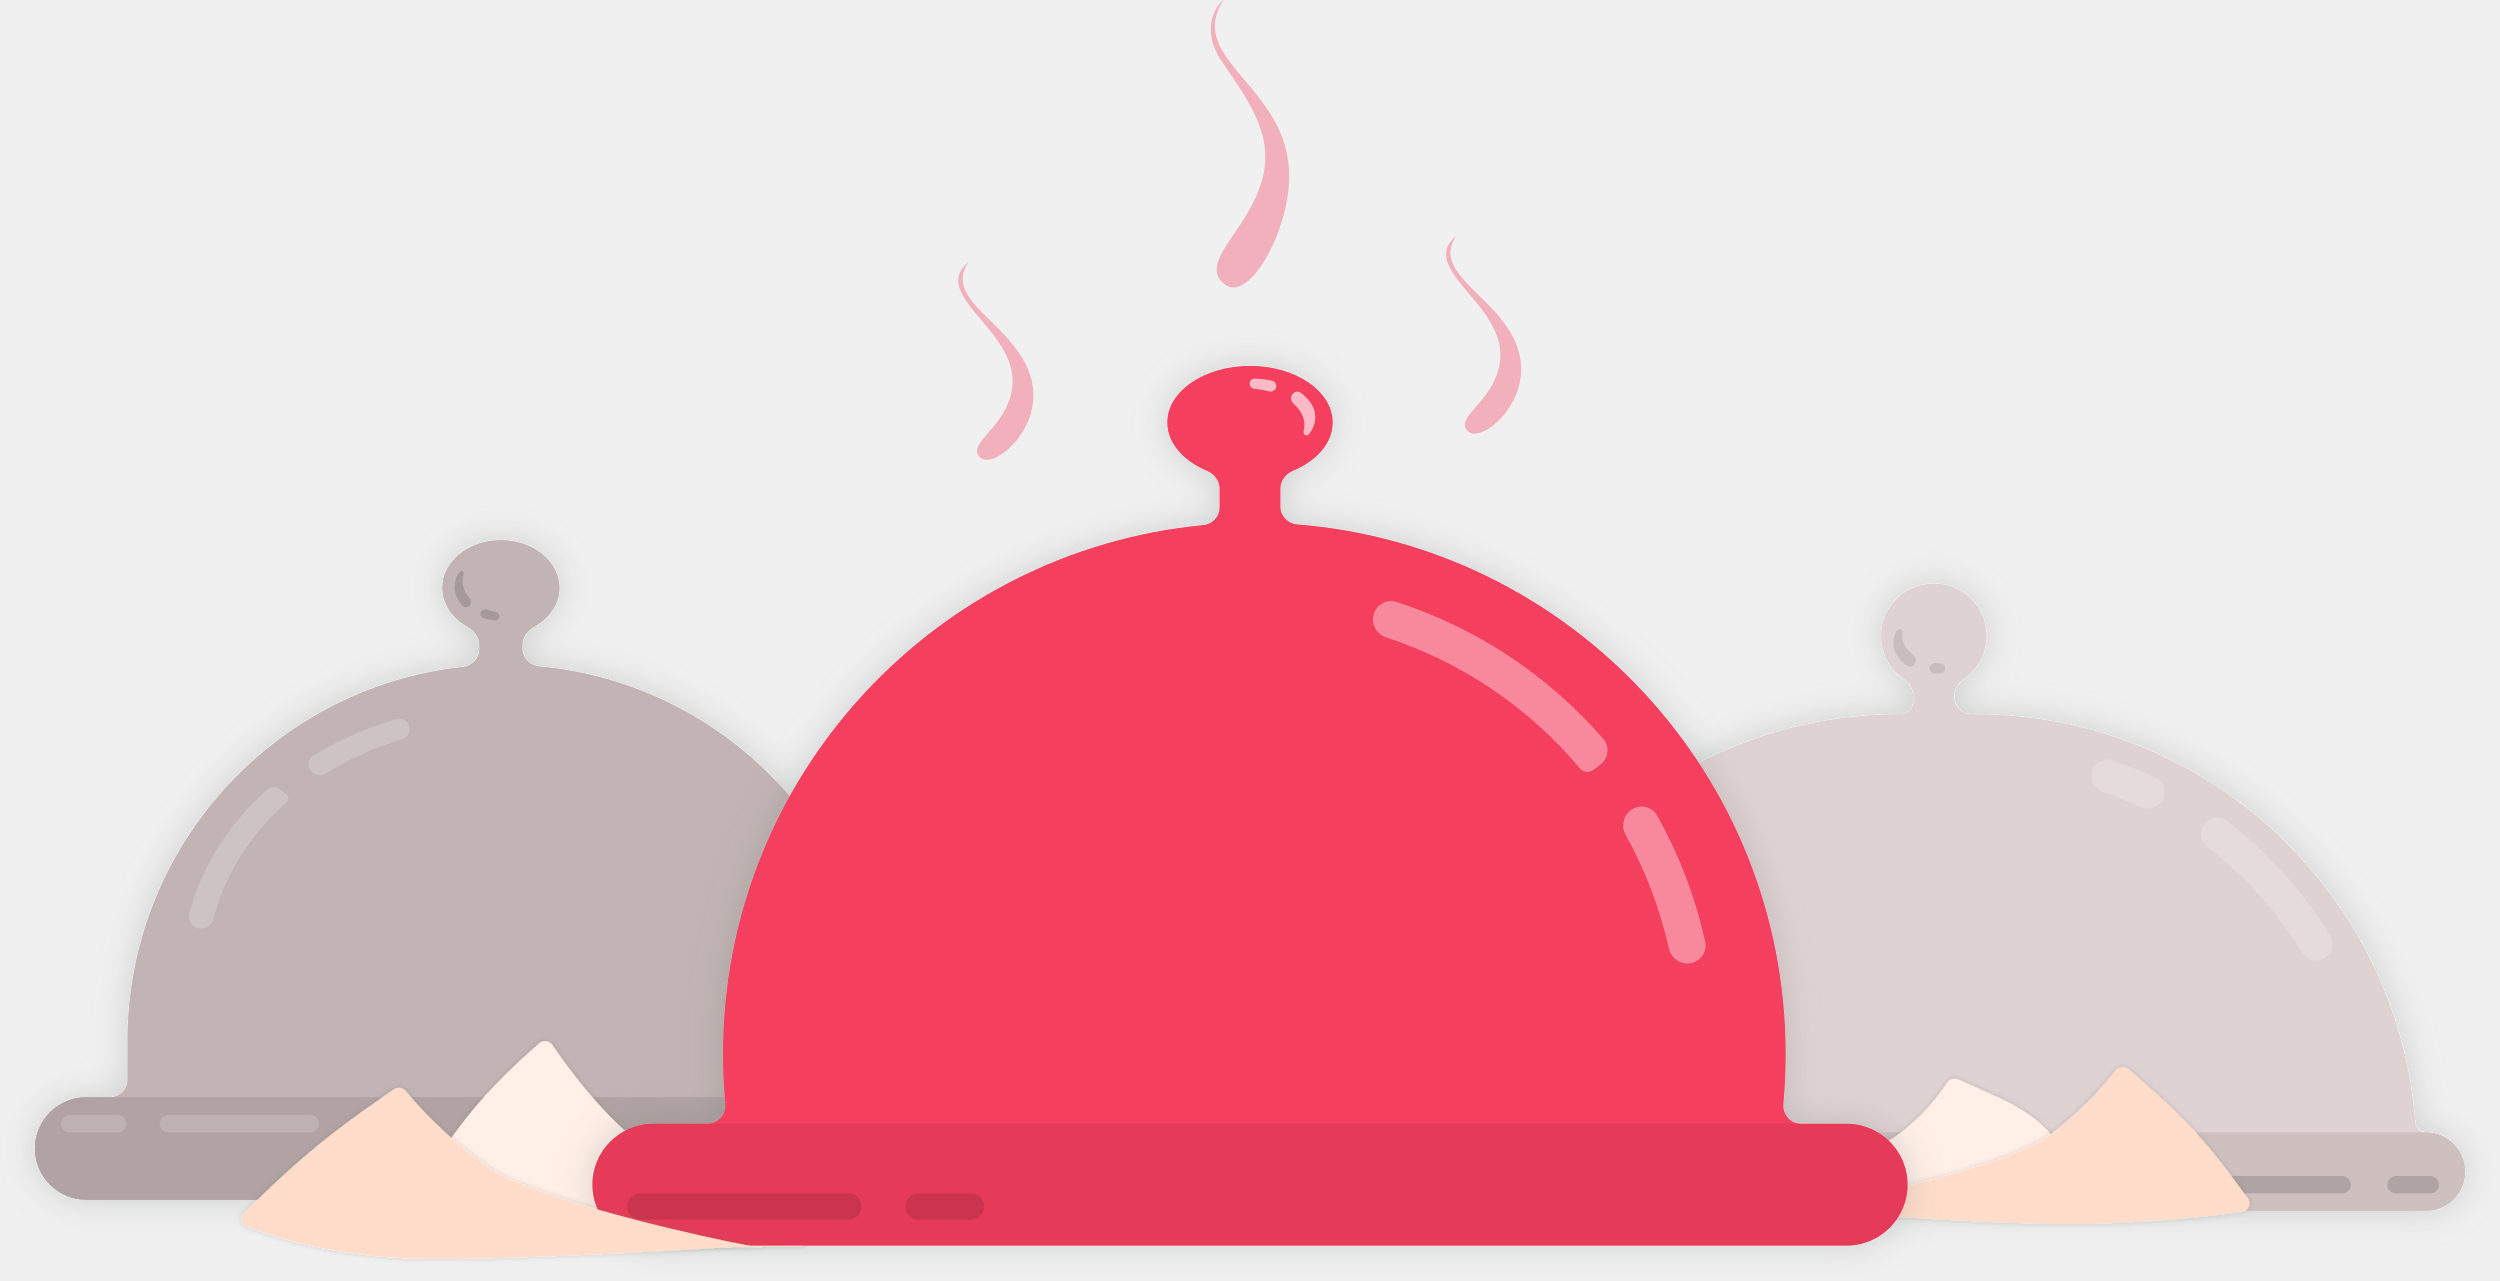
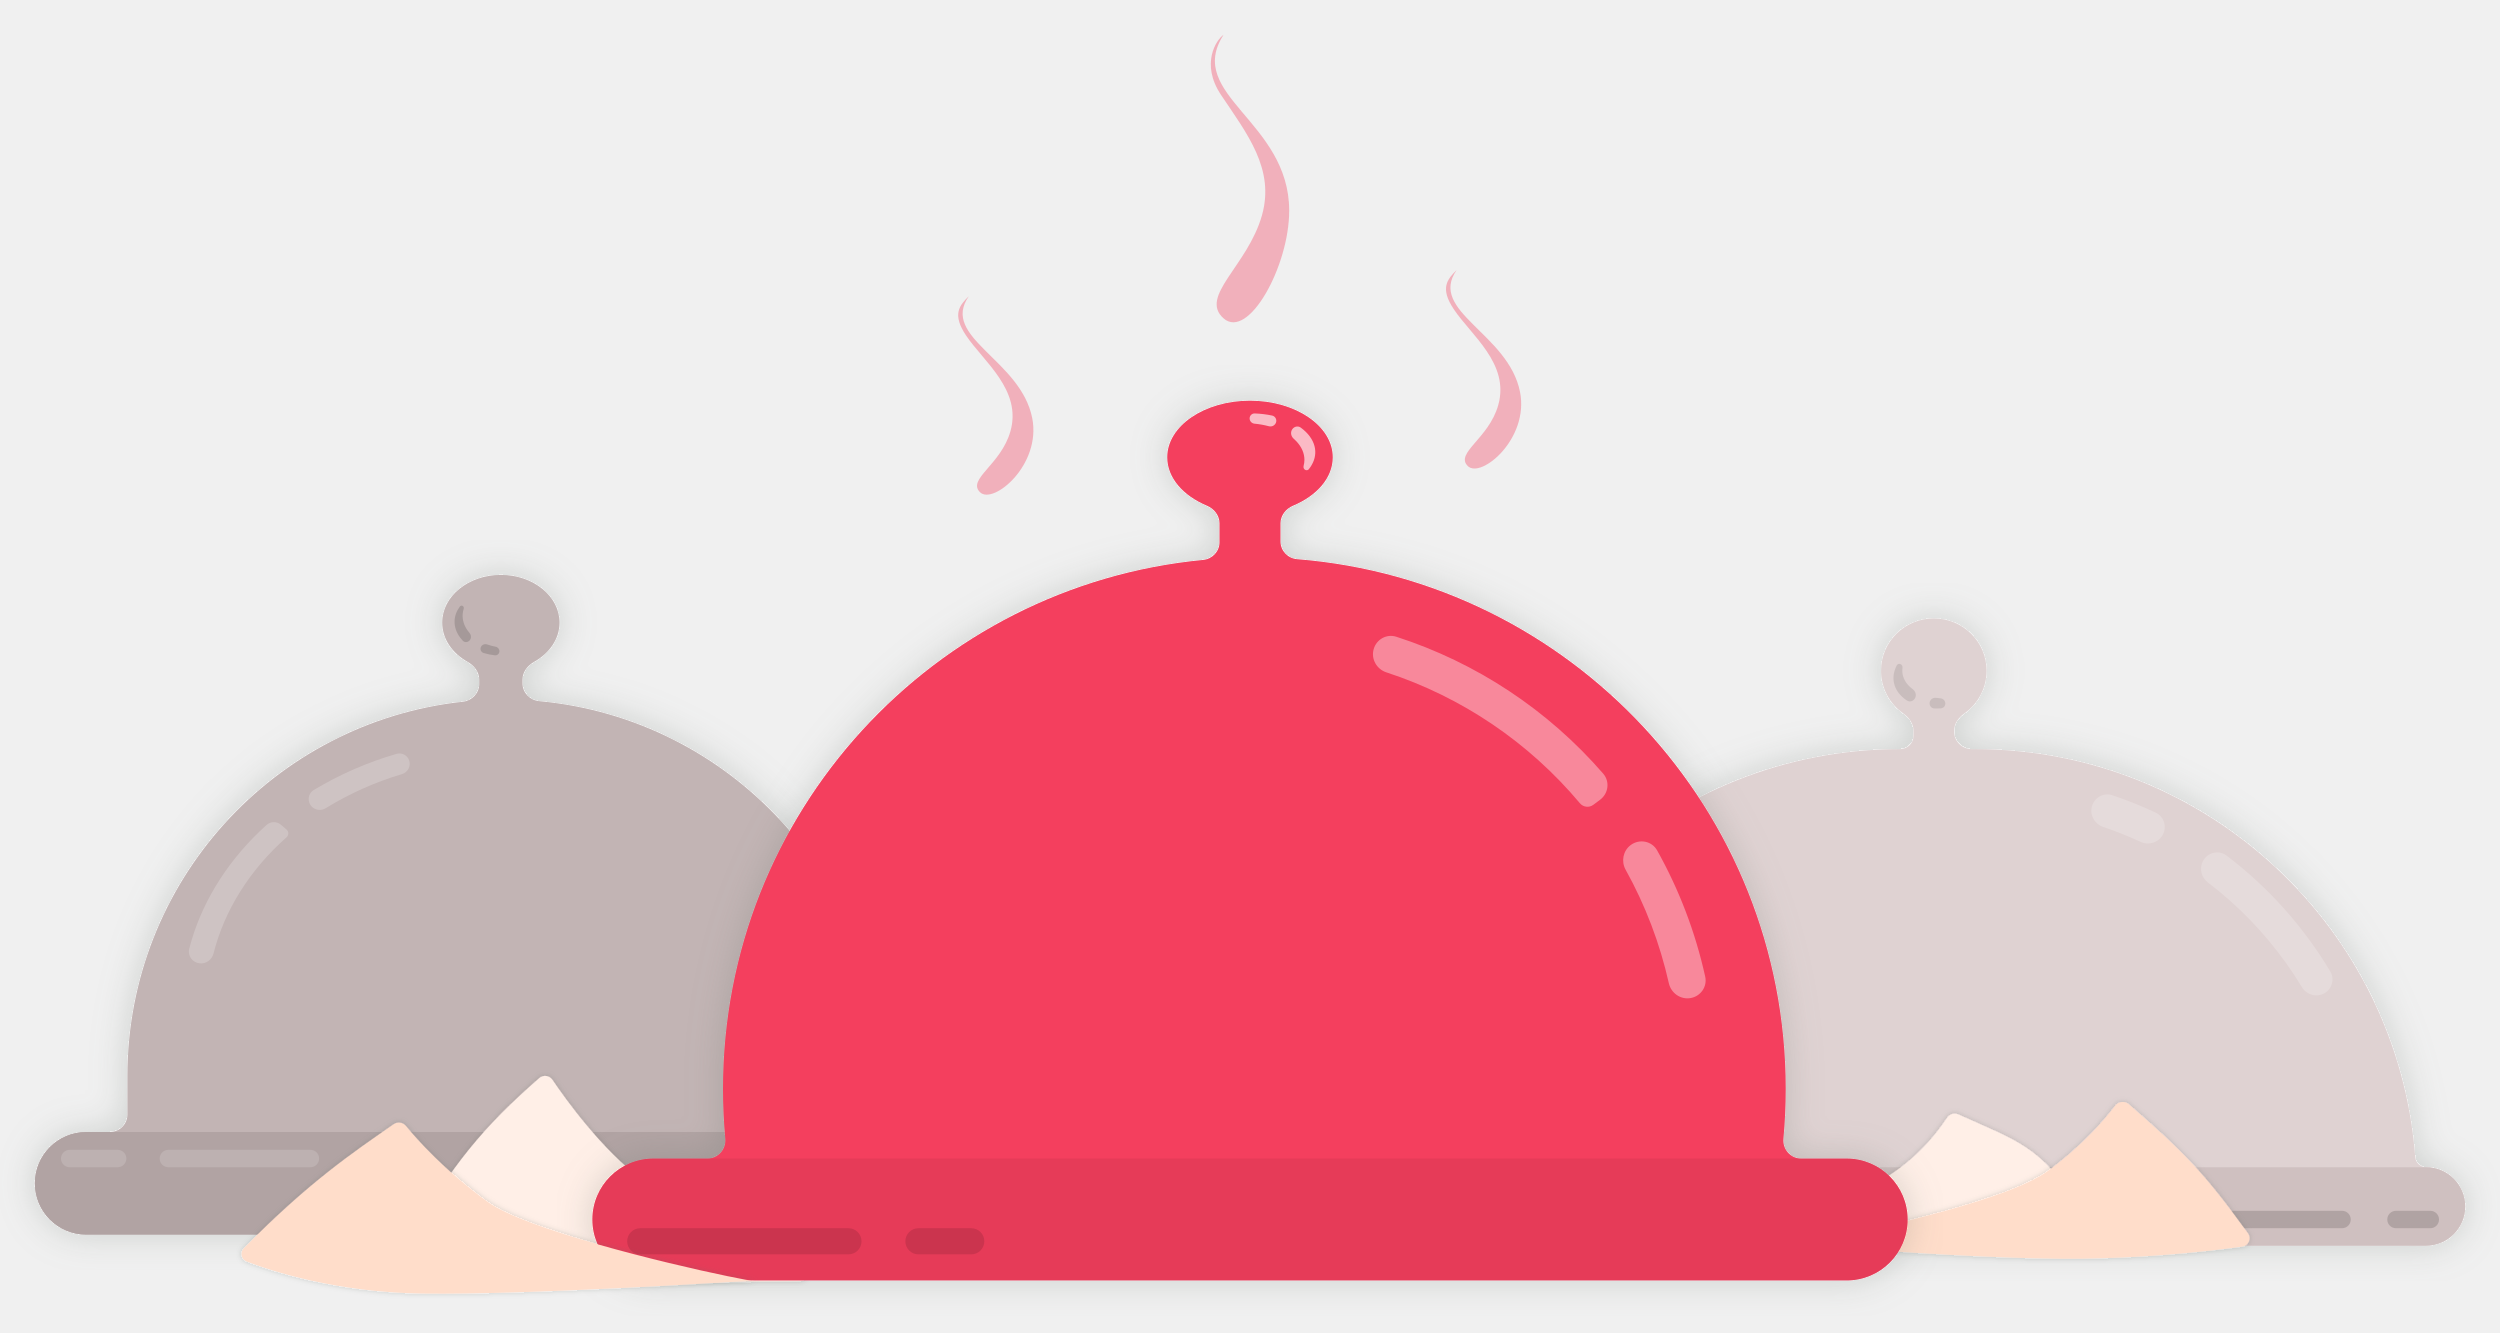
- <svg xmlns="http://www.w3.org/2000/svg" width="287" height="147" fill="none">
+ <svg xmlns="http://www.w3.org/2000/svg" width="287" height="153" fill="none">
  <g filter="url(#a)">
-     <path d="M59.98 74.013c0-.868.577-1.612 1.334-2.036 1.763-.986 2.918-2.637 2.918-4.507 0-3.021-3.014-5.47-6.732-5.47-3.718 0-6.732 2.449-6.732 5.47 0 1.87 1.155 3.52 2.917 4.507.758.424 1.334 1.168 1.334 2.036v.51c0 1.054-.82 1.922-1.868 2.035-21.66 2.344-38.522 20.69-38.522 42.973v4.423a2 2 0 0 1-2 2H9.89a5.89 5.89 0 1 0 0 11.781h95.218a5.89 5.89 0 1 0 0-11.781h-2.03a2 2 0 0 1-2-2v-4.423c0-22.515-17.213-41.009-39.197-43.04-1.063-.099-1.902-.973-1.902-2.04v-.438Z" fill="#C2B4B4" />
-     <path d="M4 131.845a5.89 5.89 0 0 1 5.89-5.891h95.219a5.89 5.89 0 1 1 0 11.781H9.891A5.89 5.89 0 0 1 4 131.845Z" fill="#B1A3A3" />
-     <path d="M14.507 129a1 1 0 0 0-1-1H8a1 1 0 0 0 0 2h5.507a1 1 0 0 0 1-1Zm3.823 0a1 1 0 0 0 1 1h16.306a1 1 0 0 0 0-2H19.33a1 1 0 0 0-1 1Z" fill="#fff" fill-opacity=".15" />
-     <path d="M52.798 65.622a.243.243 0 0 1 .294-.073.273.273 0 0 1 .142.336c-.067.21-.107.425-.12.643-.04.628.149 1.257.546 1.823.07.1.146.198.228.293a.683.683 0 0 1 .138.694c-.15.376-.618.51-.897.217a3.975 3.975 0 0 1-.29-.34c-.443-.585-.669-1.237-.655-1.894.012-.597.223-1.18.614-1.7Zm2.404 4.671a.498.498 0 0 0 .304.667c.42.13.86.221 1.31.272a.472.472 0 0 0 .517-.456.527.527 0 0 0-.439-.535 6.225 6.225 0 0 1-.962-.257c-.288-.103-.617.025-.73.309Z" fill="#000" fill-opacity=".15" />
-     <path d="M22.914 106.592c-.824-.095-1.397-.873-1.19-1.677 1.277-4.97 4.069-9.622 8.121-13.508.25-.24.505-.476.763-.709a1.253 1.253 0 0 1 1.658-.005l.633.545c.267.23.265.642.002.876-4.243 3.76-7.134 8.384-8.387 13.34-.183.723-.86 1.223-1.6 1.138ZM35.87 88.67a1.292 1.292 0 0 0 1.524.11 36.684 36.684 0 0 1 8.754-3.914c.675-.203 1.055-.928.814-1.59a1.174 1.174 0 0 0-1.428-.735 40.023 40.023 0 0 0-9.52 4.157c-.714.431-.775 1.428-.143 1.973Z" fill="#fff" fill-opacity=".2" />
+     <path d="M59.98 78.013c0-.868.577-1.612 1.334-2.036 1.763-.986 2.918-2.637 2.918-4.507 0-3.021-3.014-5.47-6.732-5.47-3.718 0-6.732 2.449-6.732 5.47 0 1.87 1.155 3.52 2.917 4.507.758.424 1.334 1.168 1.334 2.036v.51c0 1.054-.82 1.922-1.868 2.035-21.66 2.344-38.522 20.689-38.522 42.973v4.423a2 2 0 0 1-2 2H9.89a5.89 5.89 0 1 0 0 11.781h95.218a5.89 5.89 0 1 0 0-11.781h-2.03a2 2 0 0 1-2-2v-4.423c0-22.515-17.213-41.009-39.197-43.04-1.063-.099-1.902-.973-1.902-2.04v-.438Z" fill="#C2B4B4" />
+     <path d="M4 135.845a5.89 5.89 0 0 1 5.89-5.891h95.219a5.89 5.89 0 1 1 0 11.781H9.891A5.89 5.89 0 0 1 4 135.845Z" fill="#B1A3A3" />
+     <path d="M14.507 133a1 1 0 0 0-1-1H8a1 1 0 0 0 0 2h5.507a1 1 0 0 0 1-1Zm3.823 0a1 1 0 0 0 1 1h16.306a1 1 0 0 0 0-2H19.33a1 1 0 0 0-1 1Z" fill="#fff" fill-opacity=".15" />
+     <path d="M52.798 69.622a.243.243 0 0 1 .294-.073.273.273 0 0 1 .142.336c-.067.21-.107.425-.12.643-.04.628.149 1.257.546 1.823.07.1.146.198.228.293a.683.683 0 0 1 .138.694c-.15.376-.618.51-.897.217a3.975 3.975 0 0 1-.29-.34c-.443-.585-.669-1.237-.655-1.894.012-.597.223-1.18.614-1.7Zm2.404 4.671a.498.498 0 0 0 .304.667c.42.13.86.221 1.31.272a.472.472 0 0 0 .517-.456.527.527 0 0 0-.439-.535 6.225 6.225 0 0 1-.962-.257c-.288-.103-.617.025-.73.309Z" fill="#000" fill-opacity=".15" />
+     <path d="M22.914 110.592c-.824-.095-1.397-.873-1.19-1.677 1.277-4.97 4.069-9.622 8.121-13.508.25-.24.505-.476.763-.709a1.253 1.253 0 0 1 1.658-.005l.633.545c.267.23.265.642.002.876-4.243 3.76-7.134 8.384-8.387 13.34-.183.723-.86 1.223-1.6 1.138ZM35.87 92.67a1.292 1.292 0 0 0 1.524.11 36.684 36.684 0 0 1 8.754-3.914c.675-.203 1.055-.928.814-1.59a1.174 1.174 0 0 0-1.428-.735 40.023 40.023 0 0 0-9.52 4.157c-.714.431-.775 1.428-.143 1.973Z" fill="#fff" fill-opacity=".2" />
  </g>
  <g filter="url(#b)">
-     <path d="M224.328 79.878c0-.81.508-1.515 1.17-1.98A5.977 5.977 0 0 0 228.053 73c0-3.314-2.71-6-6.053-6s-6.053 2.686-6.053 6a5.977 5.977 0 0 0 2.555 4.897c.662.466 1.17 1.171 1.17 1.98v.607c0 .837-.679 1.516-1.516 1.516-26.46 0-48.189 20.255-50.527 46.106-.096 1.059-.969 1.894-2.033 1.894h-.096a4.5 4.5 0 0 0 0 9h113a4.5 4.5 0 0 0 0-9 1.248 1.248 0 0 1-1.235-1.161C275.275 102.639 253.386 82 226.677 82h-.349a2 2 0 0 1-2-2v-.122Z" fill="#DFD2D2" />
-     <rect x="161" y="130" width="122" height="9" rx="4.5" fill="#CFC0C0" />
-     <path d="M269.868 136a1 1 0 0 0-1-1H249a1 1 0 0 0 0 2h19.868a1 1 0 0 0 1-1Zm4.19 0a1 1 0 0 0 1 1H279a1 1 0 0 0 0-2h-3.942a1 1 0 0 0-1 1Z" fill="#000" fill-opacity=".15" />
-     <path d="M217.752 72.38a.331.331 0 0 1 .372-.16c.196.046.31.246.283.445-.025.174-.03.347-.015.518.054.648.384 1.25.956 1.746.07.06.143.119.22.175.283.21.438.565.34.903-.125.434-.607.664-.985.418a4.122 4.122 0 0 1-.555-.43c-.554-.515-.891-1.139-.976-1.81-.077-.598.047-1.215.36-1.804Zm3.786 4.19c-.107.368.139.746.522.76.249.008.501.005.753-.01a.552.552 0 0 0 .507-.617.612.612 0 0 0-.569-.541 8.362 8.362 0 0 1-.477-.05.665.665 0 0 0-.736.459Z" fill="#000" fill-opacity=".1" />
-     <path d="M248.301 91.796c.475-.922.118-2.058-.82-2.5a45.33 45.33 0 0 0-4.992-2.003c-1.001-.334-2.059.265-2.336 1.283-.271.998.311 2.025 1.291 2.354a41.602 41.602 0 0 1 4.289 1.713c.948.44 2.089.082 2.568-.847Zm4.589 3.074c-.433.84-.176 1.866.576 2.437a42.984 42.984 0 0 1 2.528 2.078 43.32 43.32 0 0 1 8.267 9.938c.54.891 1.691 1.216 2.593.694.873-.505 1.186-1.616.668-2.482a46.914 46.914 0 0 0-11.914-13.315c-.906-.687-2.197-.36-2.718.65Z" fill="#fff" fill-opacity=".2" />
+     <path d="M91.68 147.098c1.074-.019 1.367-1.512.388-1.953-5.305-2.388-14.21-6.592-18.28-9.645-4.728-3.546-8.836-9.267-10.364-11.532a1.02 1.02 0 0 0-1.515-.205c-6.437 5.637-10.012 9.911-15.043 18.717a.955.955 0 0 0 .527 1.394c2.57.821 9.415 2.736 18.395 3.126 7.969.346 19.538.213 25.892.098Z" fill="#FFEFE7" />
  </g>
-   <g filter="url(#c)" fill="#FFEFE7">
-     <path d="M91.68 143.098c1.074-.019 1.367-1.512.388-1.953-5.305-2.388-14.21-6.592-18.28-9.645-4.728-3.546-8.836-9.267-10.364-11.532a1.02 1.02 0 0 0-1.515-.205c-6.437 5.637-10.012 9.911-15.043 18.717a.955.955 0 0 0 .527 1.394c2.57.821 9.415 2.736 18.395 3.126 7.969.346 19.538.213 25.892.098Zm108.945-4.05c-1.074-.018-1.31-1.389-.294-1.739 9.339-3.219 17.307-4.188 23.204-12.992.28-.419.826-.583 1.284-.374 6.629 3.024 9.687 3.638 14.026 10.956a.938.938 0 0 1-.515 1.387c-2.334.735-8.193 2.335-15.83 2.667-6.672.289-16.252.192-21.875.095Z" />
+   <g filter="url(#c)">
+     <path d="M224.328 83.878c0-.81.508-1.515 1.17-1.98A5.977 5.977 0 0 0 228.053 77c0-3.314-2.71-6-6.053-6s-6.053 2.686-6.053 6a5.977 5.977 0 0 0 2.555 4.897c.662.466 1.17 1.171 1.17 1.98v.607c0 .837-.679 1.516-1.516 1.516-26.46 0-48.189 20.255-50.527 46.106-.096 1.059-.969 1.894-2.033 1.894h-.096a4.5 4.5 0 0 0 0 9h113a4.5 4.5 0 0 0 0-9 1.248 1.248 0 0 1-1.235-1.161C275.275 106.639 253.386 86 226.677 86h-.349a2 2 0 0 1-2-2v-.122Z" fill="#DFD2D2" />
+     <path d="M161 138.5a4.5 4.5 0 0 1 4.5-4.5h113a4.5 4.5 0 0 1 0 9h-113a4.5 4.5 0 0 1-4.5-4.5Z" fill="#CFC0C0" />
+     <path d="M269.868 140a1 1 0 0 0-1-1H249a1 1 0 0 0 0 2h19.868a1 1 0 0 0 1-1Zm4.19 0a1 1 0 0 0 1 1H279a1 1 0 0 0 0-2h-3.942a1 1 0 0 0-1 1Z" fill="#000" fill-opacity=".15" />
+     <path d="M217.752 76.38a.331.331 0 0 1 .372-.16c.196.046.31.246.283.445-.025.174-.03.347-.015.518.054.648.384 1.25.956 1.746.07.06.143.119.22.175.283.21.438.565.34.903-.125.434-.607.664-.985.418a4.122 4.122 0 0 1-.555-.43c-.554-.515-.891-1.139-.976-1.81-.077-.598.047-1.215.36-1.804Zm3.786 4.19c-.107.368.139.746.522.76.249.008.501.005.753-.01a.552.552 0 0 0 .507-.617.612.612 0 0 0-.569-.541 8.362 8.362 0 0 1-.477-.05.665.665 0 0 0-.736.459Z" fill="#000" fill-opacity=".1" />
+     <path d="M248.301 95.796c.475-.922.118-2.058-.82-2.5a45.33 45.33 0 0 0-4.992-2.003c-1.001-.334-2.059.265-2.336 1.283-.271.998.311 2.025 1.291 2.354a41.602 41.602 0 0 1 4.289 1.713c.948.44 2.089.082 2.568-.847Zm4.589 3.074c-.433.84-.176 1.866.576 2.437a42.946 42.946 0 0 1 2.528 2.078 43.32 43.32 0 0 1 8.267 9.938c.54.891 1.691 1.216 2.593.694.873-.505 1.186-1.616.668-2.482a46.909 46.909 0 0 0-11.914-13.315c-.906-.687-2.197-.36-2.718.65Z" fill="#fff" fill-opacity=".2" />
  </g>
  <g filter="url(#d)">
-     <path d="M213.937 139.438c-1.162-.081-1.275-1.819-.137-2.073 7.197-1.604 17.622-4.261 21.2-6.865 4.076-2.966 6.686-6.064 7.831-7.569.367-.482 1.081-.574 1.538-.176 6.412 5.58 8.62 7.821 13.687 14.814a.974.974 0 0 1-.646 1.546A154.642 154.642 0 0 1 239 140.5c-6.905.094-17.814-.558-25.063-1.062Z" fill="#FFDDCA" />
+     <path d="M200.625 143.048c-1.074-.018-1.31-1.389-.294-1.739 9.339-3.219 17.307-4.188 23.204-12.992.28-.419.826-.583 1.284-.374 6.629 3.024 9.687 3.638 14.026 10.956a.938.938 0 0 1-.515 1.387c-2.334.735-8.193 2.335-15.83 2.667-6.672.289-16.252.192-21.875.095Z" fill="#FFEFE7" />
  </g>
  <g filter="url(#e)">
-     <path d="M147 56.074c0-.902.614-1.675 1.447-2.024 2.731-1.142 4.553-3.2 4.553-5.55 0-3.59-4.253-6.5-9.5-6.5s-9.5 2.91-9.5 6.5c0 2.35 1.822 4.408 4.553 5.55.833.349 1.447 1.122 1.447 2.024v2.18c0 1.055-.822 1.925-1.872 2.025C107.193 63.234 83 89.291 83 121c0 1.934.09 3.847.266 5.735.112 1.203-.818 2.265-2.025 2.265H75a7 7 0 1 0 0 14h137a7 7 0 1 0 0-14h-5.241c-1.208 0-2.137-1.062-2.025-2.265.176-1.888.266-3.801.266-5.735 0-32.038-24.699-58.308-56.095-60.806-1.063-.084-1.905-.96-1.905-2.027v-2.093Z" fill="#F43F5E" />
-     <rect x="68" y="129" width="151" height="14" rx="7" fill="#000" fill-opacity=".06" />
-     <path d="M98.903 138.5a1.5 1.5 0 0 0-1.5-1.5H73.5a1.5 1.5 0 0 0 0 3h23.903a1.5 1.5 0 0 0 1.5-1.5Zm5.032 0a1.5 1.5 0 0 0 1.5 1.5h6.065a1.5 1.5 0 0 0 0-3h-6.065a1.5 1.5 0 0 0-1.5 1.5Z" fill="#000" fill-opacity=".12" />
-     <path d="M146.473 44.537a.611.611 0 0 0-.43-.831 11.944 11.944 0 0 0-2.004-.243.567.567 0 0 0-.582.58c.003.311.25.565.56.595.566.054 1.118.153 1.644.293a.68.68 0 0 0 .812-.394Zm1.796.897c-.13.332-.011.704.256.94.108.095.21.194.305.295.605.645.921 1.378.918 2.126a2.678 2.678 0 0 1-.096.692c-.054.2.045.417.242.479a.335.335 0 0 0 .363-.106c.514-.646.767-1.356.736-2.07-.034-.78-.405-1.538-1.076-2.201a5.439 5.439 0 0 0-.589-.5c-.374-.276-.889-.087-1.059.345Z" fill="#fff" fill-opacity=".64" />
-     <path d="M157.695 70.529c.315-1.128 1.486-1.79 2.601-1.43a52.995 52.995 0 0 1 23.751 15.715c.786.906.606 2.28-.355 2.996l-.786.587a1.127 1.127 0 0 1-1.536-.188 48.762 48.762 0 0 0-22.217-15.024c-1.113-.364-1.773-1.529-1.458-2.656Zm29.506 22.487c-.88.656-1.112 1.872-.578 2.831a48.799 48.799 0 0 1 4.959 13.025c.256 1.143 1.352 1.911 2.505 1.705 1.152-.206 1.924-1.308 1.672-2.452a53.032 53.032 0 0 0-5.52-14.498c-.61-1.089-2.038-1.358-3.038-.611Z" fill="#fff" fill-opacity=".38" />
+     <path d="M213.937 143.438c-1.162-.081-1.275-1.819-.137-2.073 7.197-1.604 17.622-4.261 21.2-6.865 4.076-2.966 6.686-6.064 7.831-7.569.367-.482 1.081-.574 1.538-.176 6.412 5.58 8.62 7.821 13.687 14.814a.974.974 0 0 1-.646 1.546A154.642 154.642 0 0 1 239 144.5c-6.905.094-17.814-.558-25.063-1.062Z" fill="#FFDDCA" />
  </g>
  <g filter="url(#f)">
-     <path d="M86.307 143.013c.138-.009.262.042.124.03-.262-.024-1-.144-2.93-.543-7.162-1.478-23.221-5.382-27.5-8.5-4.95-3.605-8.144-7.206-9.398-8.736a1.047 1.047 0 0 0-1.403-.206c-4.593 3.19-9.706 6.612-17.189 14.22-.482.491-.33 1.298.311 1.544 2.873 1.103 10.313 3.544 20.178 3.678 12.115.165 35.449-1.333 37.807-1.487Z" fill="#FFDDCA" />
+     <path d="M147 60.074c0-.902.614-1.675 1.447-2.024 2.731-1.142 4.553-3.2 4.553-5.55 0-3.59-4.253-6.5-9.5-6.5s-9.5 2.91-9.5 6.5c0 2.35 1.822 4.408 4.553 5.55.833.349 1.447 1.122 1.447 2.024v2.18c0 1.055-.822 1.925-1.872 2.025C107.193 67.234 83 93.292 83 125c0 1.934.09 3.847.266 5.735.112 1.203-.818 2.265-2.025 2.265H75a7 7 0 1 0 0 14h137a7 7 0 1 0 0-14h-5.241c-1.208 0-2.137-1.062-2.025-2.265.176-1.888.266-3.801.266-5.735 0-32.038-24.699-58.308-56.095-60.806-1.063-.084-1.905-.96-1.905-2.027v-2.093Z" fill="#F43F5E" />
+     <rect x="68" y="133" width="151" height="14" rx="7" fill="#000" fill-opacity=".06" />
+     <path d="M98.903 142.5a1.5 1.5 0 0 0-1.5-1.5H73.5a1.5 1.5 0 0 0 0 3h23.903a1.5 1.5 0 0 0 1.5-1.5Zm5.032 0a1.5 1.5 0 0 0 1.5 1.5h6.065a1.5 1.5 0 0 0 0-3h-6.065a1.5 1.5 0 0 0-1.5 1.5Z" fill="#000" fill-opacity=".12" />
+     <path d="M146.473 48.537a.611.611 0 0 0-.43-.831 11.944 11.944 0 0 0-2.004-.243.567.567 0 0 0-.582.58c.003.311.25.565.56.595.566.054 1.118.153 1.644.293a.68.68 0 0 0 .812-.394Zm1.796.897c-.13.332-.011.704.256.94.108.095.21.194.305.295.605.645.921 1.378.918 2.126a2.678 2.678 0 0 1-.096.692c-.054.2.045.417.242.479a.335.335 0 0 0 .363-.106c.514-.646.767-1.356.736-2.07-.034-.78-.405-1.538-1.076-2.201a5.439 5.439 0 0 0-.589-.5c-.374-.276-.889-.087-1.059.345Z" fill="#fff" fill-opacity=".64" />
+     <path d="M157.695 74.529c.315-1.128 1.486-1.79 2.601-1.43a52.995 52.995 0 0 1 23.751 15.715c.786.906.606 2.28-.355 2.996l-.786.587a1.127 1.127 0 0 1-1.536-.188 48.762 48.762 0 0 0-22.217-15.024c-1.113-.364-1.773-1.529-1.458-2.656Zm29.506 22.487c-.88.656-1.112 1.872-.578 2.831a48.803 48.803 0 0 1 4.959 13.025c.256 1.143 1.352 1.911 2.505 1.705 1.152-.206 1.924-1.308 1.672-2.452a53.038 53.038 0 0 0-5.52-14.498c-.61-1.089-2.038-1.358-3.038-.611Z" fill="#fff" fill-opacity=".38" />
  </g>
-   <path d="M148 20.19c0 6.377-4.692 14.878-7.538 12.355-2.847-2.523 2.778-6.035 4.41-11.823 1.499-5.313-1.684-9.326-4.691-13.815-2.406-3.59-.522-6.376.281-6.907C136.01 6.907 148 9.886 148 20.19ZM174.5 41c1.065 5.396-4.5 10-6 8.5s2.416-3.135 3.5-7c1.331-4.747-3.111-8.005-5.108-11.003-1.597-2.398-.776-3.414.333-4.497-3.327 4.747 5.944 7.255 7.275 14Zm-56 3c1.065 5.396-4.5 10-6 8.5s2.416-3.135 3.5-7c1.331-4.747-3.111-8.005-5.108-11.003-1.597-2.398-.776-3.414.333-4.497-3.327 4.747 5.944 7.255 7.275 14Z" opacity=".36" fill="#F43F5E" />
+   <g filter="url(#g)">
+     <path d="M86.307 147.013c.138-.009.262.042.124.03-.262-.024-1-.144-2.93-.543-7.162-1.478-23.221-5.382-27.5-8.5-4.95-3.605-8.144-7.206-9.398-8.736a1.047 1.047 0 0 0-1.403-.206c-4.593 3.19-9.706 6.612-17.189 14.22-.482.491-.33 1.298.311 1.544 2.873 1.103 10.313 3.544 20.178 3.678 12.115.165 35.449-1.333 37.807-1.487Z" fill="#FFDDCA" />
+   </g>
+   <path d="M148 24.19c0 6.377-4.692 14.878-7.538 12.355-2.847-2.523 2.778-6.035 4.41-11.823 1.499-5.313-1.684-9.326-4.691-13.815-2.406-3.59-.522-6.376.281-6.907C136.01 10.907 148 13.886 148 24.19ZM174.5 45c1.065 5.396-4.5 10-6 8.5s2.416-3.135 3.5-7c1.331-4.747-3.111-8.005-5.108-11.003-1.597-2.398-.776-3.414.333-4.497-3.327 4.747 5.944 7.255 7.275 14Zm-56 3c1.065 5.396-4.5 10-6 8.5s2.416-3.135 3.5-7c1.331-4.747-3.111-8.005-5.108-11.003-1.597-2.398-.776-3.414.333-4.497-3.327 4.747 5.944 7.255 7.275 14Z" opacity=".36" fill="#F43F5E" />
  <defs>
-     <filter id="a" x="0" y="58" width="115" height="83.735" filterUnits="userSpaceOnUse" color-interpolation-filters="sRGB">
+     <filter id="a" x="0" y="62" width="115" height="83.735" filterUnits="userSpaceOnUse" color-interpolation-filters="sRGB">
      <feFlood flood-opacity="0" result="BackgroundImageFix" />
      <feColorMatrix in="SourceAlpha" values="0 0 0 0 0 0 0 0 0 0 0 0 0 0 0 0 0 0 127 0" result="hardAlpha" />
      <feOffset />
      <feGaussianBlur stdDeviation="2" />
      <feComposite in2="hardAlpha" operator="out" />
      <feColorMatrix values="0 0 0 0 0.392 0 0 0 0 0.439 0 0 0 0 0.404 0 0 0 0.25 0" />
-       <feBlend in2="BackgroundImageFix" result="effect1_dropShadow_2052_5327" />
-       <feBlend in="SourceGraphic" in2="effect1_dropShadow_2052_5327" result="shape" />
+       <feBlend in2="BackgroundImageFix" result="effect1_dropShadow_1910_19799" />
+       <feBlend in="SourceGraphic" in2="effect1_dropShadow_1910_19799" result="shape" />
    </filter>
-     <filter id="b" x="157" y="63" width="130" height="80" filterUnits="userSpaceOnUse" color-interpolation-filters="sRGB">
+     <filter id="b" x="46.149" y="122.929" width="47.102" height="24.879" filterUnits="userSpaceOnUse" color-interpolation-filters="sRGB">
+       <feFlood flood-opacity="0" result="BackgroundImageFix" />
+       <feColorMatrix in="SourceAlpha" values="0 0 0 0 0 0 0 0 0 0 0 0 0 0 0 0 0 0 127 0" result="hardAlpha" />
+       <feOffset />
+       <feGaussianBlur stdDeviation=".293" />
+       <feComposite in2="hardAlpha" operator="out" />
+       <feColorMatrix values="0 0 0 0 0.392 0 0 0 0 0.439 0 0 0 0 0.404 0 0 0 0.25 0" />
+       <feBlend in2="BackgroundImageFix" result="effect1_dropShadow_1910_19799" />
+       <feBlend in="SourceGraphic" in2="effect1_dropShadow_1910_19799" result="shape" />
+     </filter>
+     <filter id="c" x="157" y="67" width="130" height="80" filterUnits="userSpaceOnUse" color-interpolation-filters="sRGB">
      <feFlood flood-opacity="0" result="BackgroundImageFix" />
      <feColorMatrix in="SourceAlpha" values="0 0 0 0 0 0 0 0 0 0 0 0 0 0 0 0 0 0 127 0" result="hardAlpha" />
      <feOffset />
      <feGaussianBlur stdDeviation="2" />
      <feComposite in2="hardAlpha" operator="out" />
      <feColorMatrix values="0 0 0 0 0.392 0 0 0 0 0.439 0 0 0 0 0.404 0 0 0 0.25 0" />
-       <feBlend in2="BackgroundImageFix" result="effect1_dropShadow_2052_5327" />
-       <feBlend in="SourceGraphic" in2="effect1_dropShadow_2052_5327" result="shape" />
+       <feBlend in2="BackgroundImageFix" result="effect1_dropShadow_1910_19799" />
+       <feBlend in="SourceGraphic" in2="effect1_dropShadow_1910_19799" result="shape" />
    </filter>
-     <filter id="c" x="46.149" y="118.929" width="193.42" height="24.879" filterUnits="userSpaceOnUse" color-interpolation-filters="sRGB">
+     <filter id="d" x="199.096" y="127.266" width="40.473" height="16.465" filterUnits="userSpaceOnUse" color-interpolation-filters="sRGB">
      <feFlood flood-opacity="0" result="BackgroundImageFix" />
      <feColorMatrix in="SourceAlpha" values="0 0 0 0 0 0 0 0 0 0 0 0 0 0 0 0 0 0 127 0" result="hardAlpha" />
      <feOffset />
      <feGaussianBlur stdDeviation=".293" />
      <feComposite in2="hardAlpha" operator="out" />
      <feColorMatrix values="0 0 0 0 0.392 0 0 0 0 0.439 0 0 0 0 0.404 0 0 0 0.25 0" />
-       <feBlend in2="BackgroundImageFix" result="effect1_dropShadow_2052_5327" />
-       <feBlend in="SourceGraphic" in2="effect1_dropShadow_2052_5327" result="shape" />
+       <feBlend in2="BackgroundImageFix" result="effect1_dropShadow_1910_19799" />
+       <feBlend in="SourceGraphic" in2="effect1_dropShadow_1910_19799" result="shape" />
    </filter>
-     <filter id="d" x="212.417" y="121.919" width="46.416" height="19.176" filterUnits="userSpaceOnUse" color-interpolation-filters="sRGB">
+     <filter id="e" x="212.417" y="125.919" width="46.416" height="19.176" filterUnits="userSpaceOnUse" color-interpolation-filters="sRGB">
      <feFlood flood-opacity="0" result="BackgroundImageFix" />
      <feColorMatrix in="SourceAlpha" values="0 0 0 0 0 0 0 0 0 0 0 0 0 0 0 0 0 0 127 0" result="hardAlpha" />
      <feOffset />
      <feGaussianBlur stdDeviation=".293" />
      <feComposite in2="hardAlpha" operator="out" />
      <feColorMatrix values="0 0 0 0 0.392 0 0 0 0 0.439 0 0 0 0 0.404 0 0 0 0.25 0" />
-       <feBlend in2="BackgroundImageFix" result="effect1_dropShadow_2052_5327" />
-       <feBlend in="SourceGraphic" in2="effect1_dropShadow_2052_5327" result="shape" />
+       <feBlend in2="BackgroundImageFix" result="effect1_dropShadow_1910_19799" />
+       <feBlend in="SourceGraphic" in2="effect1_dropShadow_1910_19799" result="shape" />
    </filter>
-     <filter id="e" x="64" y="38" width="159" height="109" filterUnits="userSpaceOnUse" color-interpolation-filters="sRGB">
+     <filter id="f" x="64" y="42" width="159" height="109" filterUnits="userSpaceOnUse" color-interpolation-filters="sRGB">
      <feFlood flood-opacity="0" result="BackgroundImageFix" />
      <feColorMatrix in="SourceAlpha" values="0 0 0 0 0 0 0 0 0 0 0 0 0 0 0 0 0 0 127 0" result="hardAlpha" />
      <feOffset />
      <feGaussianBlur stdDeviation="2" />
      <feComposite in2="hardAlpha" operator="out" />
      <feColorMatrix values="0 0 0 0 0.392 0 0 0 0 0.439 0 0 0 0 0.404 0 0 0 0.25 0" />
-       <feBlend in2="BackgroundImageFix" result="effect1_dropShadow_2052_5327" />
-       <feBlend in="SourceGraphic" in2="effect1_dropShadow_2052_5327" result="shape" />
+       <feBlend in2="BackgroundImageFix" result="effect1_dropShadow_1910_19799" />
+       <feBlend in="SourceGraphic" in2="effect1_dropShadow_1910_19799" result="shape" />
    </filter>
-     <filter id="f" x="27.142" y="124.29" width="59.935" height="20.809" filterUnits="userSpaceOnUse" color-interpolation-filters="sRGB">
+     <filter id="g" x="27.142" y="128.29" width="59.935" height="20.809" filterUnits="userSpaceOnUse" color-interpolation-filters="sRGB">
      <feFlood flood-opacity="0" result="BackgroundImageFix" />
      <feColorMatrix in="SourceAlpha" values="0 0 0 0 0 0 0 0 0 0 0 0 0 0 0 0 0 0 127 0" result="hardAlpha" />
      <feOffset />
      <feGaussianBlur stdDeviation=".293" />
      <feComposite in2="hardAlpha" operator="out" />
      <feColorMatrix values="0 0 0 0 0.392 0 0 0 0 0.439 0 0 0 0 0.404 0 0 0 0.25 0" />
-       <feBlend in2="BackgroundImageFix" result="effect1_dropShadow_2052_5327" />
-       <feBlend in="SourceGraphic" in2="effect1_dropShadow_2052_5327" result="shape" />
+       <feBlend in2="BackgroundImageFix" result="effect1_dropShadow_1910_19799" />
+       <feBlend in="SourceGraphic" in2="effect1_dropShadow_1910_19799" result="shape" />
    </filter>
  </defs>
</svg>
